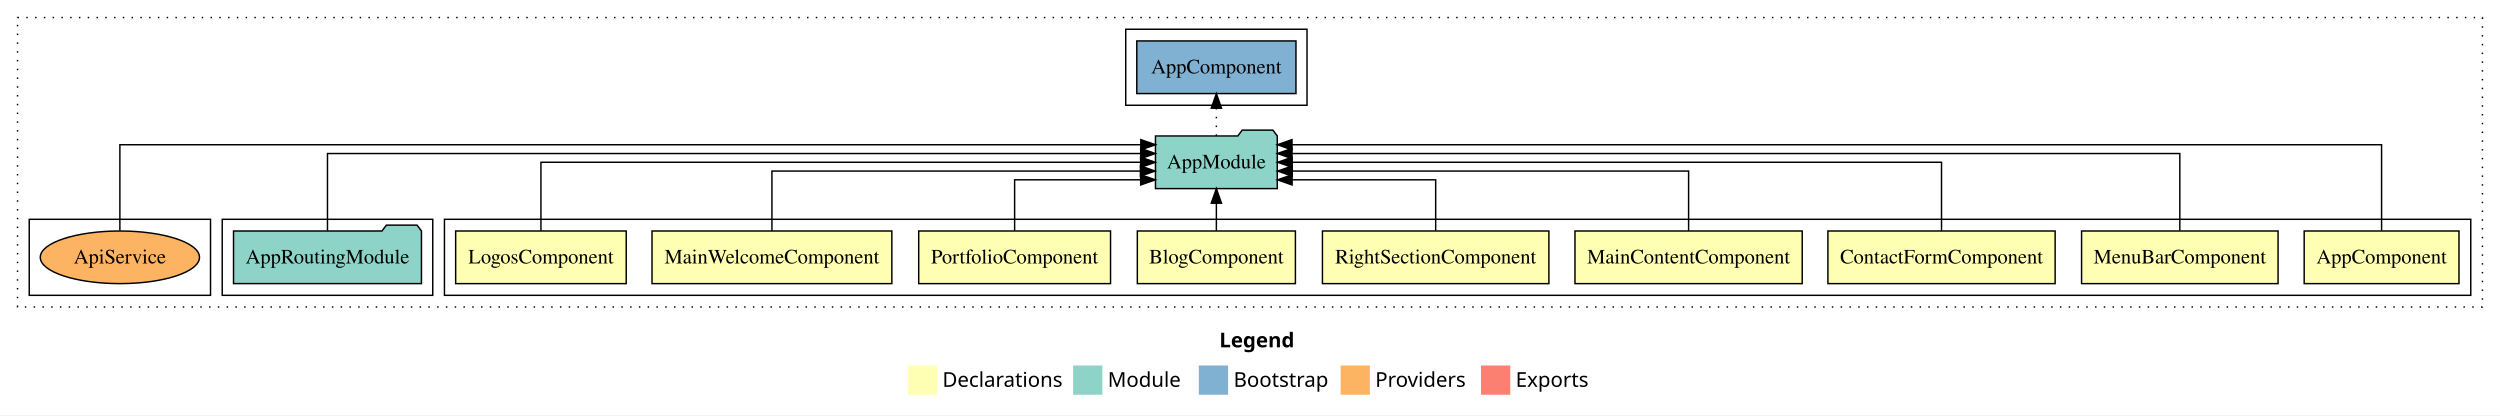
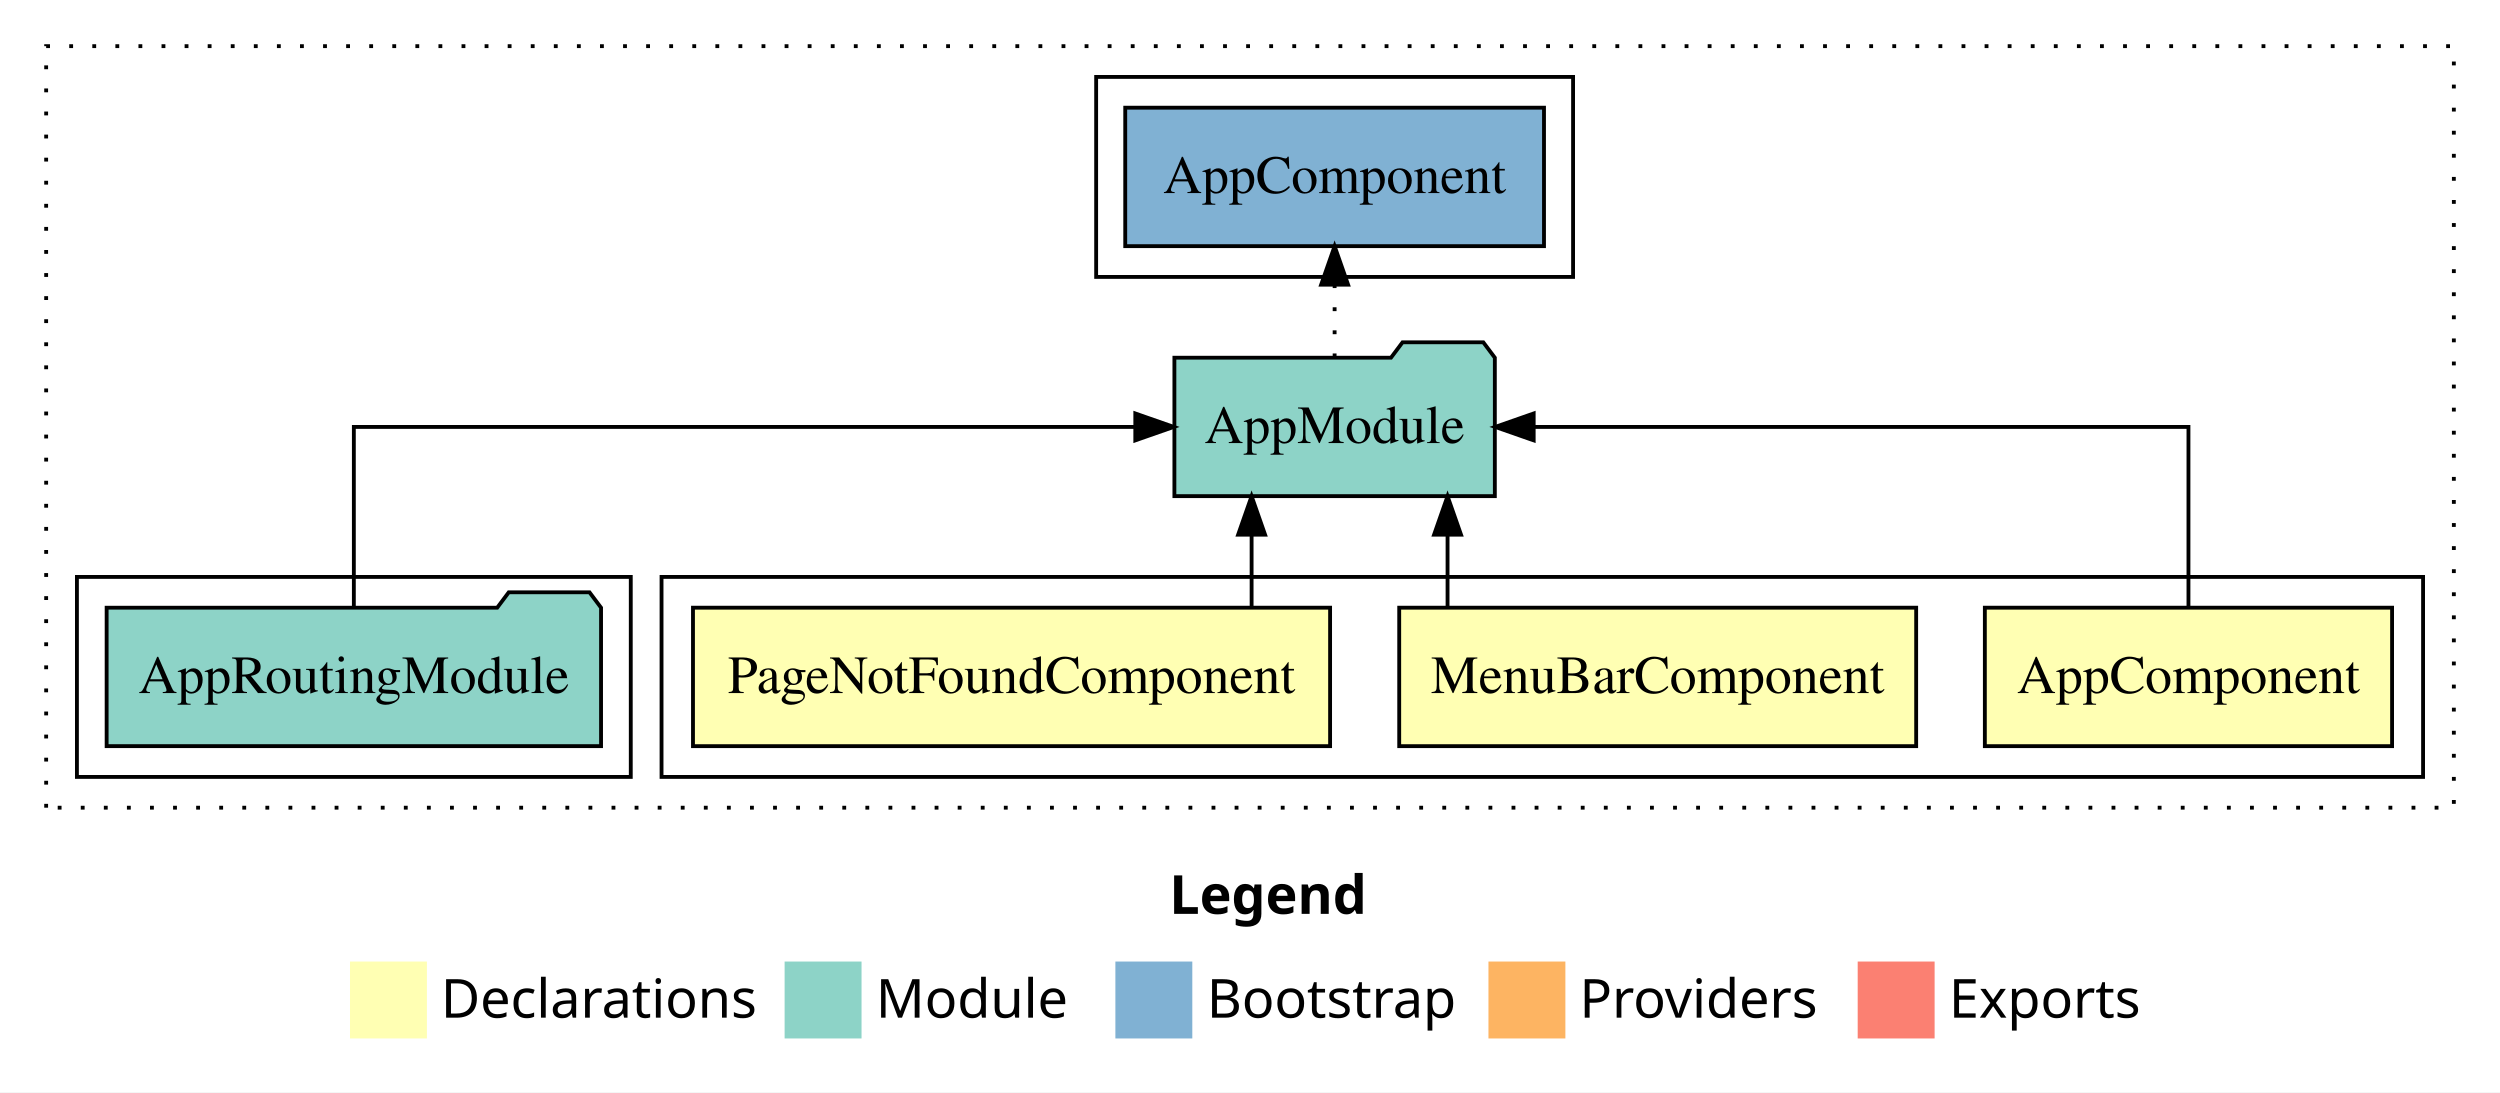
- <svg xmlns="http://www.w3.org/2000/svg" width="1710pt" height="284pt" viewBox="0.00 0.00 1710.00 284.00">
+ <svg xmlns="http://www.w3.org/2000/svg" width="650pt" height="284pt" viewBox="0.00 0.00 650.00 284.00">
  <g id="graph0" class="graph" transform="scale(1 1) rotate(0) translate(4 280)">
-     <polygon fill="#ffffff" stroke="transparent" points="-4,4 -4,-280 1706,-280 1706,4 -4,4" />
-     <text text-anchor="start" x="830.009" y="-42.4" font-family="sans-serif" font-weight="bold" font-size="14.00" fill="#000000">Legend</text>
-     <polygon fill="#ffffb3" stroke="transparent" points="617,-10 617,-30 637,-30 637,-10 617,-10" />
-     <text text-anchor="start" x="640.629" y="-15.4" font-family="sans-serif" font-size="14.00" fill="#000000">  Declarations</text>
-     <polygon fill="#8dd3c7" stroke="transparent" points="730,-10 730,-30 750,-30 750,-10 730,-10" />
-     <text text-anchor="start" x="753.725" y="-15.4" font-family="sans-serif" font-size="14.00" fill="#000000">  Module</text>
-     <polygon fill="#80b1d3" stroke="transparent" points="816,-10 816,-30 836,-30 836,-10 816,-10" />
-     <text text-anchor="start" x="839.781" y="-15.4" font-family="sans-serif" font-size="14.00" fill="#000000">  Bootstrap</text>
-     <polygon fill="#fdb462" stroke="transparent" points="913,-10 913,-30 933,-30 933,-10 913,-10" />
-     <text text-anchor="start" x="936.673" y="-15.4" font-family="sans-serif" font-size="14.00" fill="#000000">  Providers</text>
-     <polygon fill="#fb8072" stroke="transparent" points="1009,-10 1009,-30 1029,-30 1029,-10 1009,-10" />
-     <text text-anchor="start" x="1032.726" y="-15.4" font-family="sans-serif" font-size="14.00" fill="#000000">  Exports</text>
+     <polygon fill="#ffffff" stroke="transparent" points="-4,4 -4,-280 646,-280 646,4 -4,4" />
+     <text text-anchor="start" x="300.009" y="-42.4" font-family="sans-serif" font-weight="bold" font-size="14.00" fill="#000000">Legend</text>
+     <polygon fill="#ffffb3" stroke="transparent" points="87,-10 87,-30 107,-30 107,-10 87,-10" />
+     <text text-anchor="start" x="110.629" y="-15.4" font-family="sans-serif" font-size="14.00" fill="#000000">  Declarations</text>
+     <polygon fill="#8dd3c7" stroke="transparent" points="200,-10 200,-30 220,-30 220,-10 200,-10" />
+     <text text-anchor="start" x="223.725" y="-15.4" font-family="sans-serif" font-size="14.00" fill="#000000">  Module</text>
+     <polygon fill="#80b1d3" stroke="transparent" points="286,-10 286,-30 306,-30 306,-10 286,-10" />
+     <text text-anchor="start" x="309.781" y="-15.4" font-family="sans-serif" font-size="14.00" fill="#000000">  Bootstrap</text>
+     <polygon fill="#fdb462" stroke="transparent" points="383,-10 383,-30 403,-30 403,-10 383,-10" />
+     <text text-anchor="start" x="406.673" y="-15.4" font-family="sans-serif" font-size="14.00" fill="#000000">  Providers</text>
+     <polygon fill="#fb8072" stroke="transparent" points="479,-10 479,-30 499,-30 499,-10 479,-10" />
+     <text text-anchor="start" x="502.726" y="-15.4" font-family="sans-serif" font-size="14.00" fill="#000000">  Exports</text>
    <g id="clust1" class="cluster">
-       <polygon fill="none" stroke="#000000" stroke-dasharray="1,5" points="8,-70 8,-268 1694,-268 1694,-70 8,-70" />
+       <polygon fill="none" stroke="#000000" stroke-dasharray="1,5" points="8,-70 8,-268 634,-268 634,-70 8,-70" />
    </g>
    <g id="clust2" class="cluster">
-       <polygon fill="none" stroke="#000000" points="300,-78 300,-130 1686,-130 1686,-78 300,-78" />
+       <polygon fill="none" stroke="#000000" points="168,-78 168,-130 626,-130 626,-78 168,-78" />
    </g>
-     <g id="clust12" class="cluster">
-       <polygon fill="none" stroke="#000000" points="148,-78 148,-130 292,-130 292,-78 148,-78" />
+     <g id="clust6" class="cluster">
+       <polygon fill="none" stroke="#000000" points="16,-78 16,-130 160,-130 160,-78 16,-78" />
    </g>
-     <g id="clust14" class="cluster">
-       <polygon fill="none" stroke="#000000" points="766,-208 766,-260 890,-260 890,-208 766,-208" />
-     </g>
-     <g id="clust15" class="cluster">
-       <polygon fill="none" stroke="#000000" points="16,-78 16,-130 140,-130 140,-78 16,-78" />
+     <g id="clust8" class="cluster">
+       <polygon fill="none" stroke="#000000" points="281,-208 281,-260 405,-260 405,-208 281,-208" />
    </g>
    <g id="node1" class="node">
-       <polygon fill="#ffffb3" stroke="#000000" points="1677.94,-122 1572.06,-122 1572.06,-86 1677.94,-86 1677.94,-122" />
-       <text text-anchor="middle" x="1625" y="-99.8" font-family="Times,serif" font-size="14.00" fill="#000000">AppComponent</text>
+       <polygon fill="#ffffb3" stroke="#000000" points="617.94,-122 512.06,-122 512.06,-86 617.94,-86 617.94,-122" />
+       <text text-anchor="middle" x="565" y="-99.8" font-family="Times,serif" font-size="14.00" fill="#000000">AppComponent</text>
    </g>
-     <g id="node10" class="node">
-       <polygon fill="#8dd3c7" stroke="#000000" points="869.657,-187 866.657,-191 845.657,-191 842.657,-187 786.343,-187 786.343,-151 869.657,-151 869.657,-187" />
-       <text text-anchor="middle" x="828" y="-164.8" font-family="Times,serif" font-size="14.00" fill="#000000">AppModule</text>
+     <g id="node4" class="node">
+       <polygon fill="#8dd3c7" stroke="#000000" points="384.657,-187 381.657,-191 360.657,-191 357.657,-187 301.343,-187 301.343,-151 384.657,-151 384.657,-187" />
+       <text text-anchor="middle" x="343" y="-164.8" font-family="Times,serif" font-size="14.00" fill="#000000">AppModule</text>
    </g>
    <g id="edge1" class="edge">
-       <path fill="none" stroke="#000000" d="M1625,-122.248C1625,-145.018 1625,-181 1625,-181 1625,-181 879.728,-181 879.728,-181" />
-       <polygon fill="#000000" stroke="#000000" points="879.728,-177.5 869.728,-181 879.728,-184.5 879.728,-177.5" />
+       <path fill="none" stroke="#000000" d="M565,-122.106C565,-141.339 565,-169 565,-169 565,-169 394.757,-169 394.757,-169" />
+       <polygon fill="#000000" stroke="#000000" points="394.757,-165.5 384.757,-169 394.757,-172.5 394.757,-165.5" />
    </g>
    <g id="node2" class="node">
-       <polygon fill="#ffffb3" stroke="#000000" points="1554.204,-122 1419.796,-122 1419.796,-86 1554.204,-86 1554.204,-122" />
-       <text text-anchor="middle" x="1487" y="-99.8" font-family="Times,serif" font-size="14.00" fill="#000000">MenuBarComponent</text>
+       <polygon fill="#ffffb3" stroke="#000000" points="494.204,-122 359.796,-122 359.796,-86 494.204,-86 494.204,-122" />
+       <text text-anchor="middle" x="427" y="-99.8" font-family="Times,serif" font-size="14.00" fill="#000000">MenuBarComponent</text>
    </g>
    <g id="edge2" class="edge">
-       <path fill="none" stroke="#000000" d="M1487,-122.284C1487,-143.321 1487,-175 1487,-175 1487,-175 879.723,-175 879.723,-175" />
-       <polygon fill="#000000" stroke="#000000" points="879.723,-171.5 869.723,-175 879.723,-178.5 879.723,-171.5" />
+       <path fill="none" stroke="#000000" d="M372.363,-122.106C372.363,-122.106 372.363,-140.991 372.363,-140.991" />
+       <polygon fill="#000000" stroke="#000000" points="368.863,-140.991 372.363,-150.991 375.863,-140.991 368.863,-140.991" />
    </g>
    <g id="node3" class="node">
-       <polygon fill="#ffffb3" stroke="#000000" points="1401.713,-122 1246.287,-122 1246.287,-86 1401.713,-86 1401.713,-122" />
-       <text text-anchor="middle" x="1324" y="-99.8" font-family="Times,serif" font-size="14.00" fill="#000000">ContactFormComponent</text>
+       <polygon fill="#ffffb3" stroke="#000000" points="341.824,-122 176.176,-122 176.176,-86 341.824,-86 341.824,-122" />
+       <text text-anchor="middle" x="259" y="-99.8" font-family="Times,serif" font-size="14.00" fill="#000000">PageNotFoundComponent</text>
    </g>
    <g id="edge3" class="edge">
-       <path fill="none" stroke="#000000" d="M1324,-122.106C1324,-141.339 1324,-169 1324,-169 1324,-169 879.861,-169 879.861,-169" />
-       <polygon fill="#000000" stroke="#000000" points="879.861,-165.5 869.861,-169 879.861,-172.5 879.861,-165.5" />
+       <path fill="none" stroke="#000000" d="M321.417,-122.106C321.417,-122.106 321.417,-140.991 321.417,-140.991" />
+       <polygon fill="#000000" stroke="#000000" points="317.917,-140.991 321.417,-150.991 324.917,-140.991 317.917,-140.991" />
    </g>
-     <g id="node4" class="node">
-       <polygon fill="#ffffb3" stroke="#000000" points="1228.715,-122 1073.285,-122 1073.285,-86 1228.715,-86 1228.715,-122" />
-       <text text-anchor="middle" x="1151" y="-99.8" font-family="Times,serif" font-size="14.00" fill="#000000">MainContentComponent</text>
+     <g id="node6" class="node">
+       <polygon fill="#80b1d3" stroke="#000000" points="397.439,-252 288.561,-252 288.561,-216 397.439,-216 397.439,-252" />
+       <text text-anchor="middle" x="343" y="-229.8" font-family="Times,serif" font-size="14.00" fill="#000000">AppComponent </text>
+     </g>
+     <g id="edge5" class="edge">
+       <path fill="none" stroke="#000000" stroke-dasharray="1,5" d="M343,-187.106C343,-187.106 343,-205.991 343,-205.991" />
+       <polygon fill="#000000" stroke="#000000" points="339.5,-205.991 343,-215.991 346.5,-205.991 339.5,-205.991" />
+     </g>
+     <g id="node5" class="node">
+       <polygon fill="#8dd3c7" stroke="#000000" points="152.274,-122 149.274,-126 128.274,-126 125.274,-122 23.726,-122 23.726,-86 152.274,-86 152.274,-122" />
+       <text text-anchor="middle" x="88" y="-99.8" font-family="Times,serif" font-size="14.00" fill="#000000">AppRoutingModule</text>
    </g>
    <g id="edge4" class="edge">
-       <path fill="none" stroke="#000000" d="M1151,-122.022C1151,-139.373 1151,-163 1151,-163 1151,-163 879.895,-163 879.895,-163" />
-       <polygon fill="#000000" stroke="#000000" points="879.895,-159.5 869.895,-163 879.895,-166.5 879.895,-159.5" />
-     </g>
-     <g id="node5" class="node">
-       <polygon fill="#ffffb3" stroke="#000000" points="1055.444,-122 900.556,-122 900.556,-86 1055.444,-86 1055.444,-122" />
-       <text text-anchor="middle" x="978" y="-99.8" font-family="Times,serif" font-size="14.00" fill="#000000">RightSectionComponent</text>
-     </g>
-     <g id="edge5" class="edge">
-       <path fill="none" stroke="#000000" d="M978,-122.24C978,-137.571 978,-157 978,-157 978,-157 879.783,-157 879.783,-157" />
-       <polygon fill="#000000" stroke="#000000" points="879.783,-153.5 869.783,-157 879.783,-160.5 879.783,-153.5" />
-     </g>
-     <g id="node6" class="node">
-       <polygon fill="#ffffb3" stroke="#000000" points="882.061,-122 773.939,-122 773.939,-86 882.061,-86 882.061,-122" />
-       <text text-anchor="middle" x="828" y="-99.8" font-family="Times,serif" font-size="14.00" fill="#000000">BlogComponent</text>
-     </g>
-     <g id="edge6" class="edge">
-       <path fill="none" stroke="#000000" d="M828,-122.106C828,-122.106 828,-140.991 828,-140.991" />
-       <polygon fill="#000000" stroke="#000000" points="824.5,-140.991 828,-150.991 831.5,-140.991 824.5,-140.991" />
-     </g>
-     <g id="node7" class="node">
-       <polygon fill="#ffffb3" stroke="#000000" points="755.608,-122 624.392,-122 624.392,-86 755.608,-86 755.608,-122" />
-       <text text-anchor="middle" x="690" y="-99.8" font-family="Times,serif" font-size="14.00" fill="#000000">PortfolioComponent</text>
-     </g>
-     <g id="edge7" class="edge">
-       <path fill="none" stroke="#000000" d="M690,-122.24C690,-137.571 690,-157 690,-157 690,-157 776.221,-157 776.221,-157" />
-       <polygon fill="#000000" stroke="#000000" points="776.221,-160.5 786.221,-157 776.221,-153.5 776.221,-160.5" />
-     </g>
-     <g id="node8" class="node">
-       <polygon fill="#ffffb3" stroke="#000000" points="606.023,-122 441.978,-122 441.978,-86 606.023,-86 606.023,-122" />
-       <text text-anchor="middle" x="524" y="-99.8" font-family="Times,serif" font-size="14.00" fill="#000000">MainWelcomeComponent</text>
-     </g>
-     <g id="edge8" class="edge">
-       <path fill="none" stroke="#000000" d="M524,-122.022C524,-139.373 524,-163 524,-163 524,-163 776.049,-163 776.049,-163" />
-       <polygon fill="#000000" stroke="#000000" points="776.049,-166.5 786.049,-163 776.049,-159.5 776.049,-166.5" />
-     </g>
-     <g id="node9" class="node">
-       <polygon fill="#ffffb3" stroke="#000000" points="424.33,-122 307.67,-122 307.67,-86 424.33,-86 424.33,-122" />
-       <text text-anchor="middle" x="366" y="-99.8" font-family="Times,serif" font-size="14.00" fill="#000000">LogosComponent</text>
-     </g>
-     <g id="edge9" class="edge">
-       <path fill="none" stroke="#000000" d="M366,-122.106C366,-141.339 366,-169 366,-169 366,-169 776.186,-169 776.186,-169" />
-       <polygon fill="#000000" stroke="#000000" points="776.186,-172.5 786.186,-169 776.186,-165.5 776.186,-172.5" />
-     </g>
-     <g id="node12" class="node">
-       <polygon fill="#80b1d3" stroke="#000000" points="882.439,-252 773.561,-252 773.561,-216 882.439,-216 882.439,-252" />
-       <text text-anchor="middle" x="828" y="-229.8" font-family="Times,serif" font-size="14.00" fill="#000000">AppComponent </text>
-     </g>
-     <g id="edge11" class="edge">
-       <path fill="none" stroke="#000000" stroke-dasharray="1,5" d="M828,-187.106C828,-187.106 828,-205.991 828,-205.991" />
-       <polygon fill="#000000" stroke="#000000" points="824.5,-205.991 828,-215.991 831.5,-205.991 824.5,-205.991" />
-     </g>
-     <g id="node11" class="node">
-       <polygon fill="#8dd3c7" stroke="#000000" points="284.274,-122 281.274,-126 260.274,-126 257.274,-122 155.726,-122 155.726,-86 284.274,-86 284.274,-122" />
-       <text text-anchor="middle" x="220" y="-99.8" font-family="Times,serif" font-size="14.00" fill="#000000">AppRoutingModule</text>
-     </g>
-     <g id="edge10" class="edge">
-       <path fill="none" stroke="#000000" d="M220,-122.284C220,-143.321 220,-175 220,-175 220,-175 776.21,-175 776.21,-175" />
-       <polygon fill="#000000" stroke="#000000" points="776.21,-178.5 786.21,-175 776.21,-171.5 776.21,-178.5" />
-     </g>
-     <g id="node13" class="node">
-       <ellipse fill="#fdb462" stroke="#000000" cx="78" cy="-104" rx="54.451" ry="18" />
-       <text text-anchor="middle" x="78" y="-99.8" font-family="Times,serif" font-size="14.00" fill="#000000">ApiService</text>
-     </g>
-     <g id="edge12" class="edge">
-       <path fill="none" stroke="#000000" d="M78,-122.248C78,-145.018 78,-181 78,-181 78,-181 776.339,-181 776.339,-181" />
-       <polygon fill="#000000" stroke="#000000" points="776.34,-184.5 786.339,-181 776.339,-177.5 776.34,-184.5" />
+       <path fill="none" stroke="#000000" d="M88,-122.106C88,-141.339 88,-169 88,-169 88,-169 291.178,-169 291.178,-169" />
+       <polygon fill="#000000" stroke="#000000" points="291.178,-172.5 301.178,-169 291.177,-165.5 291.178,-172.5" />
    </g>
  </g>
</svg>
